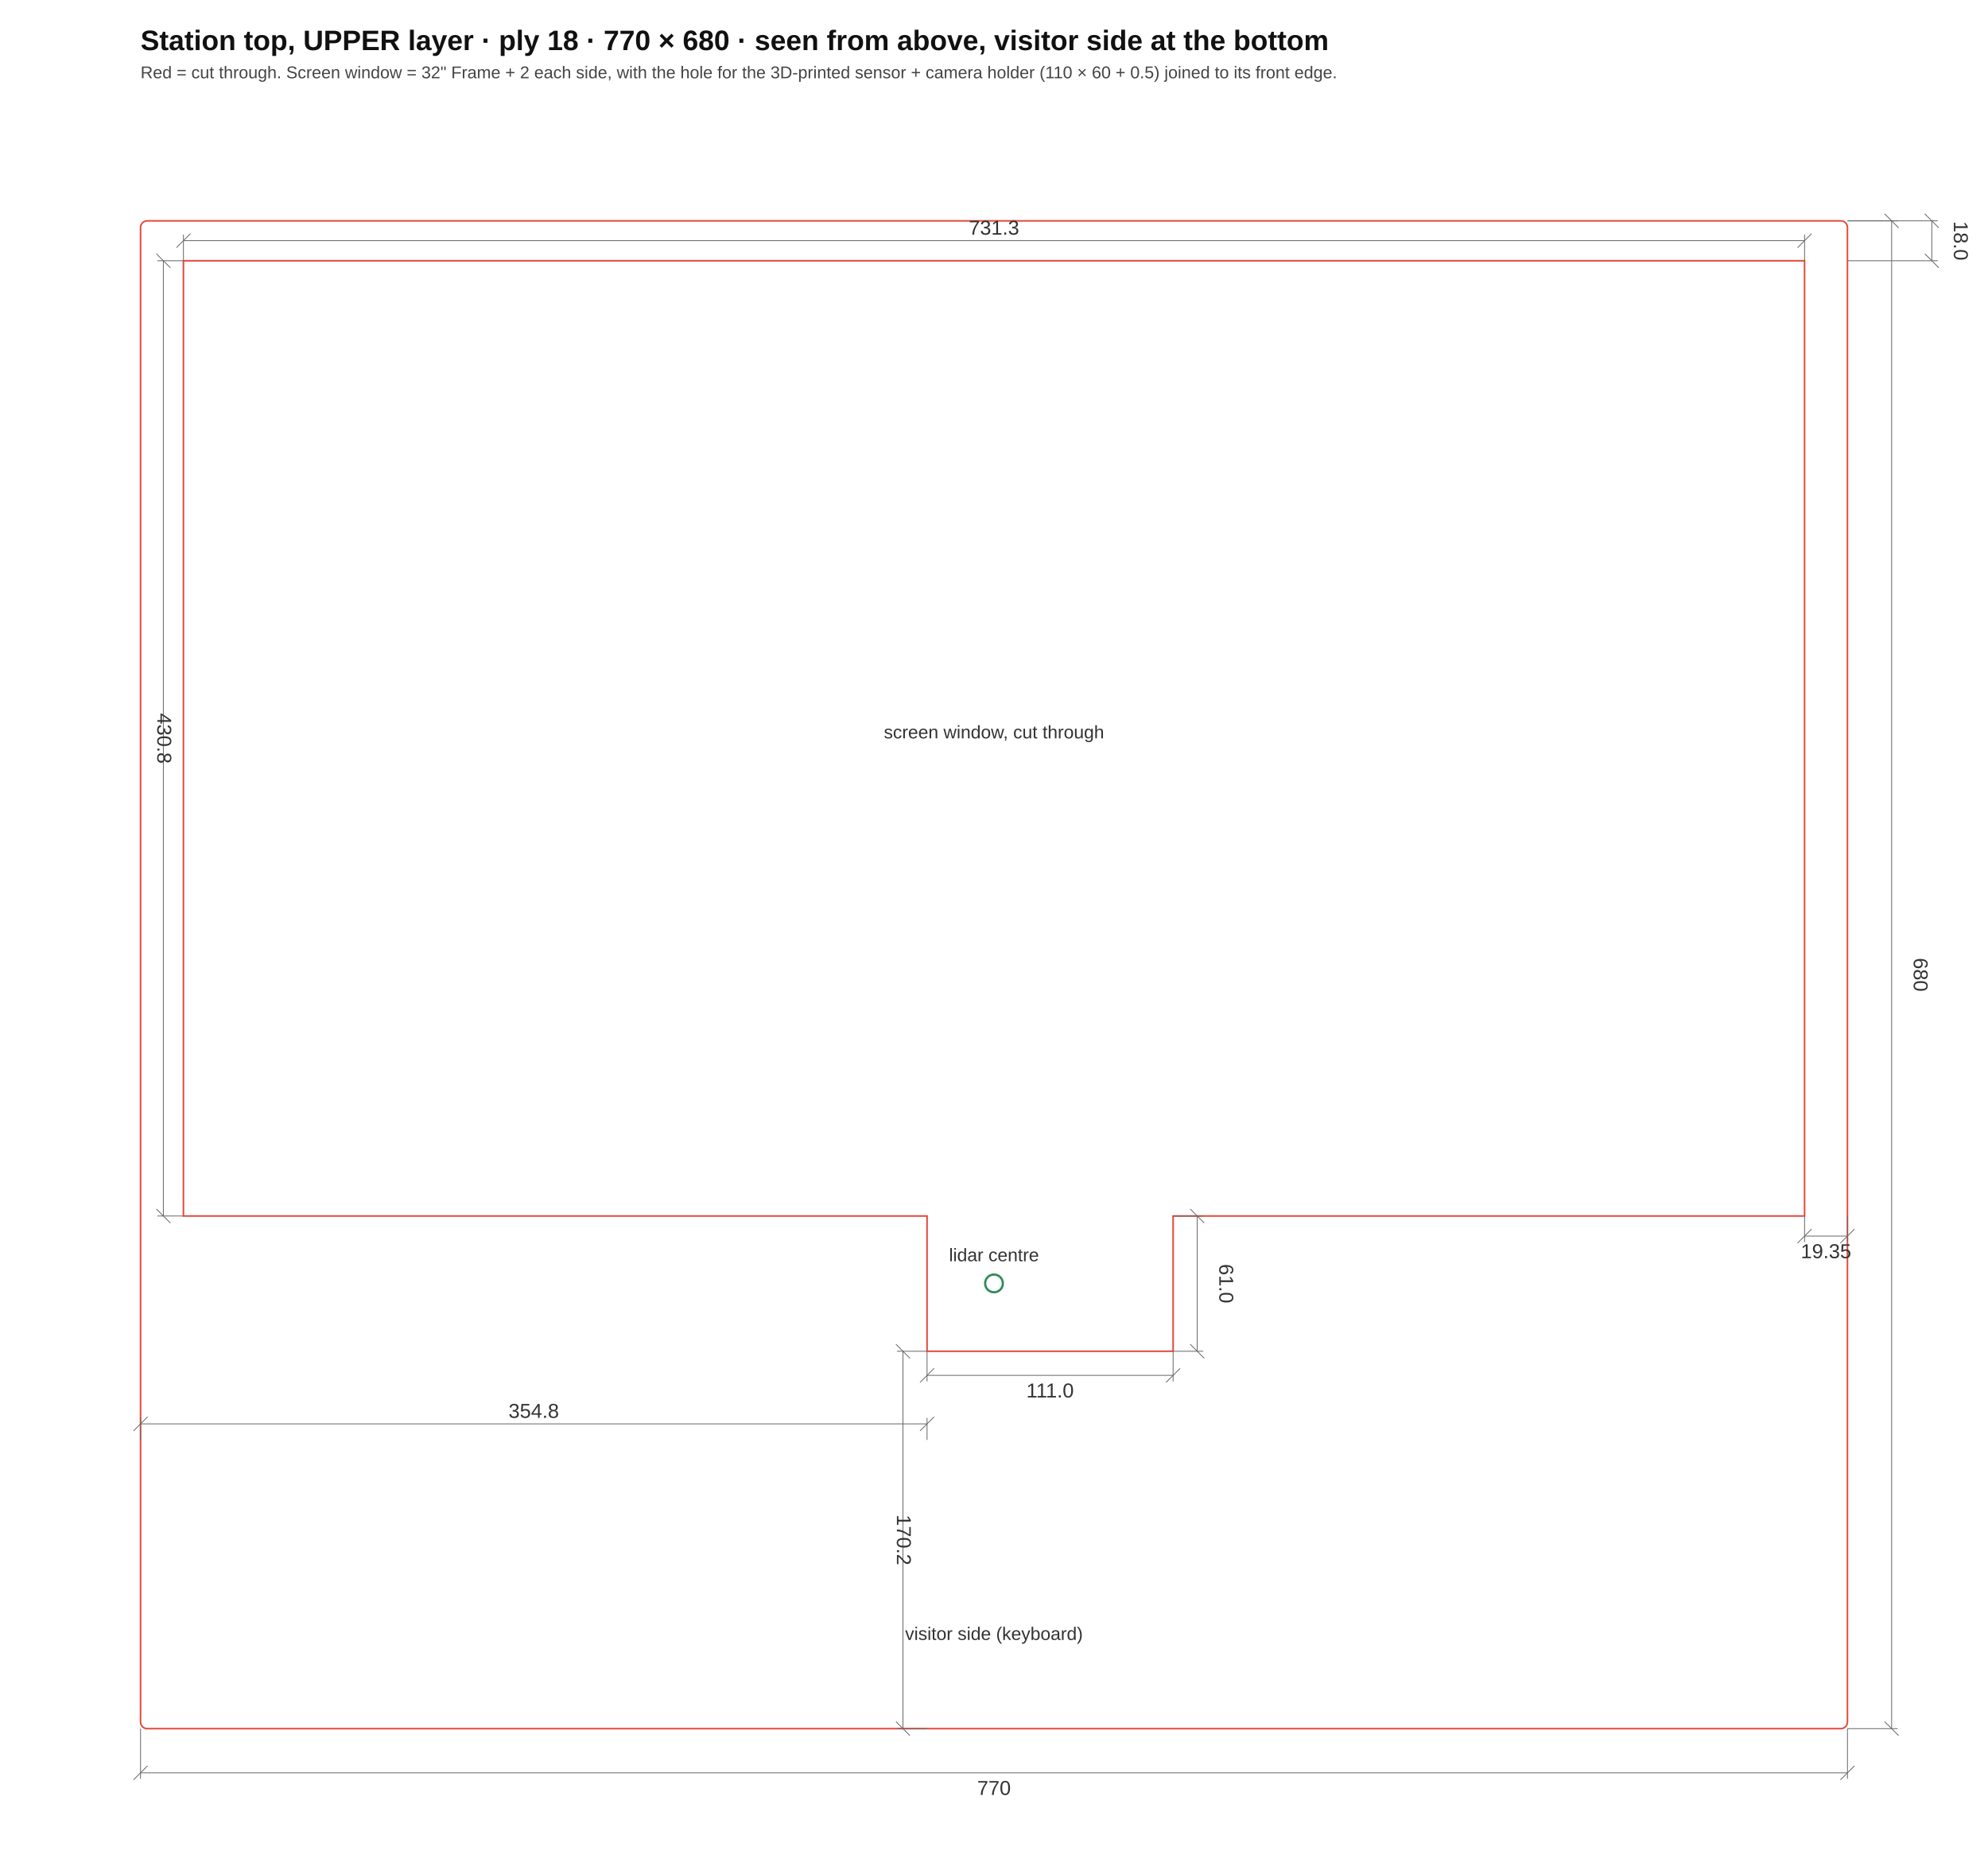
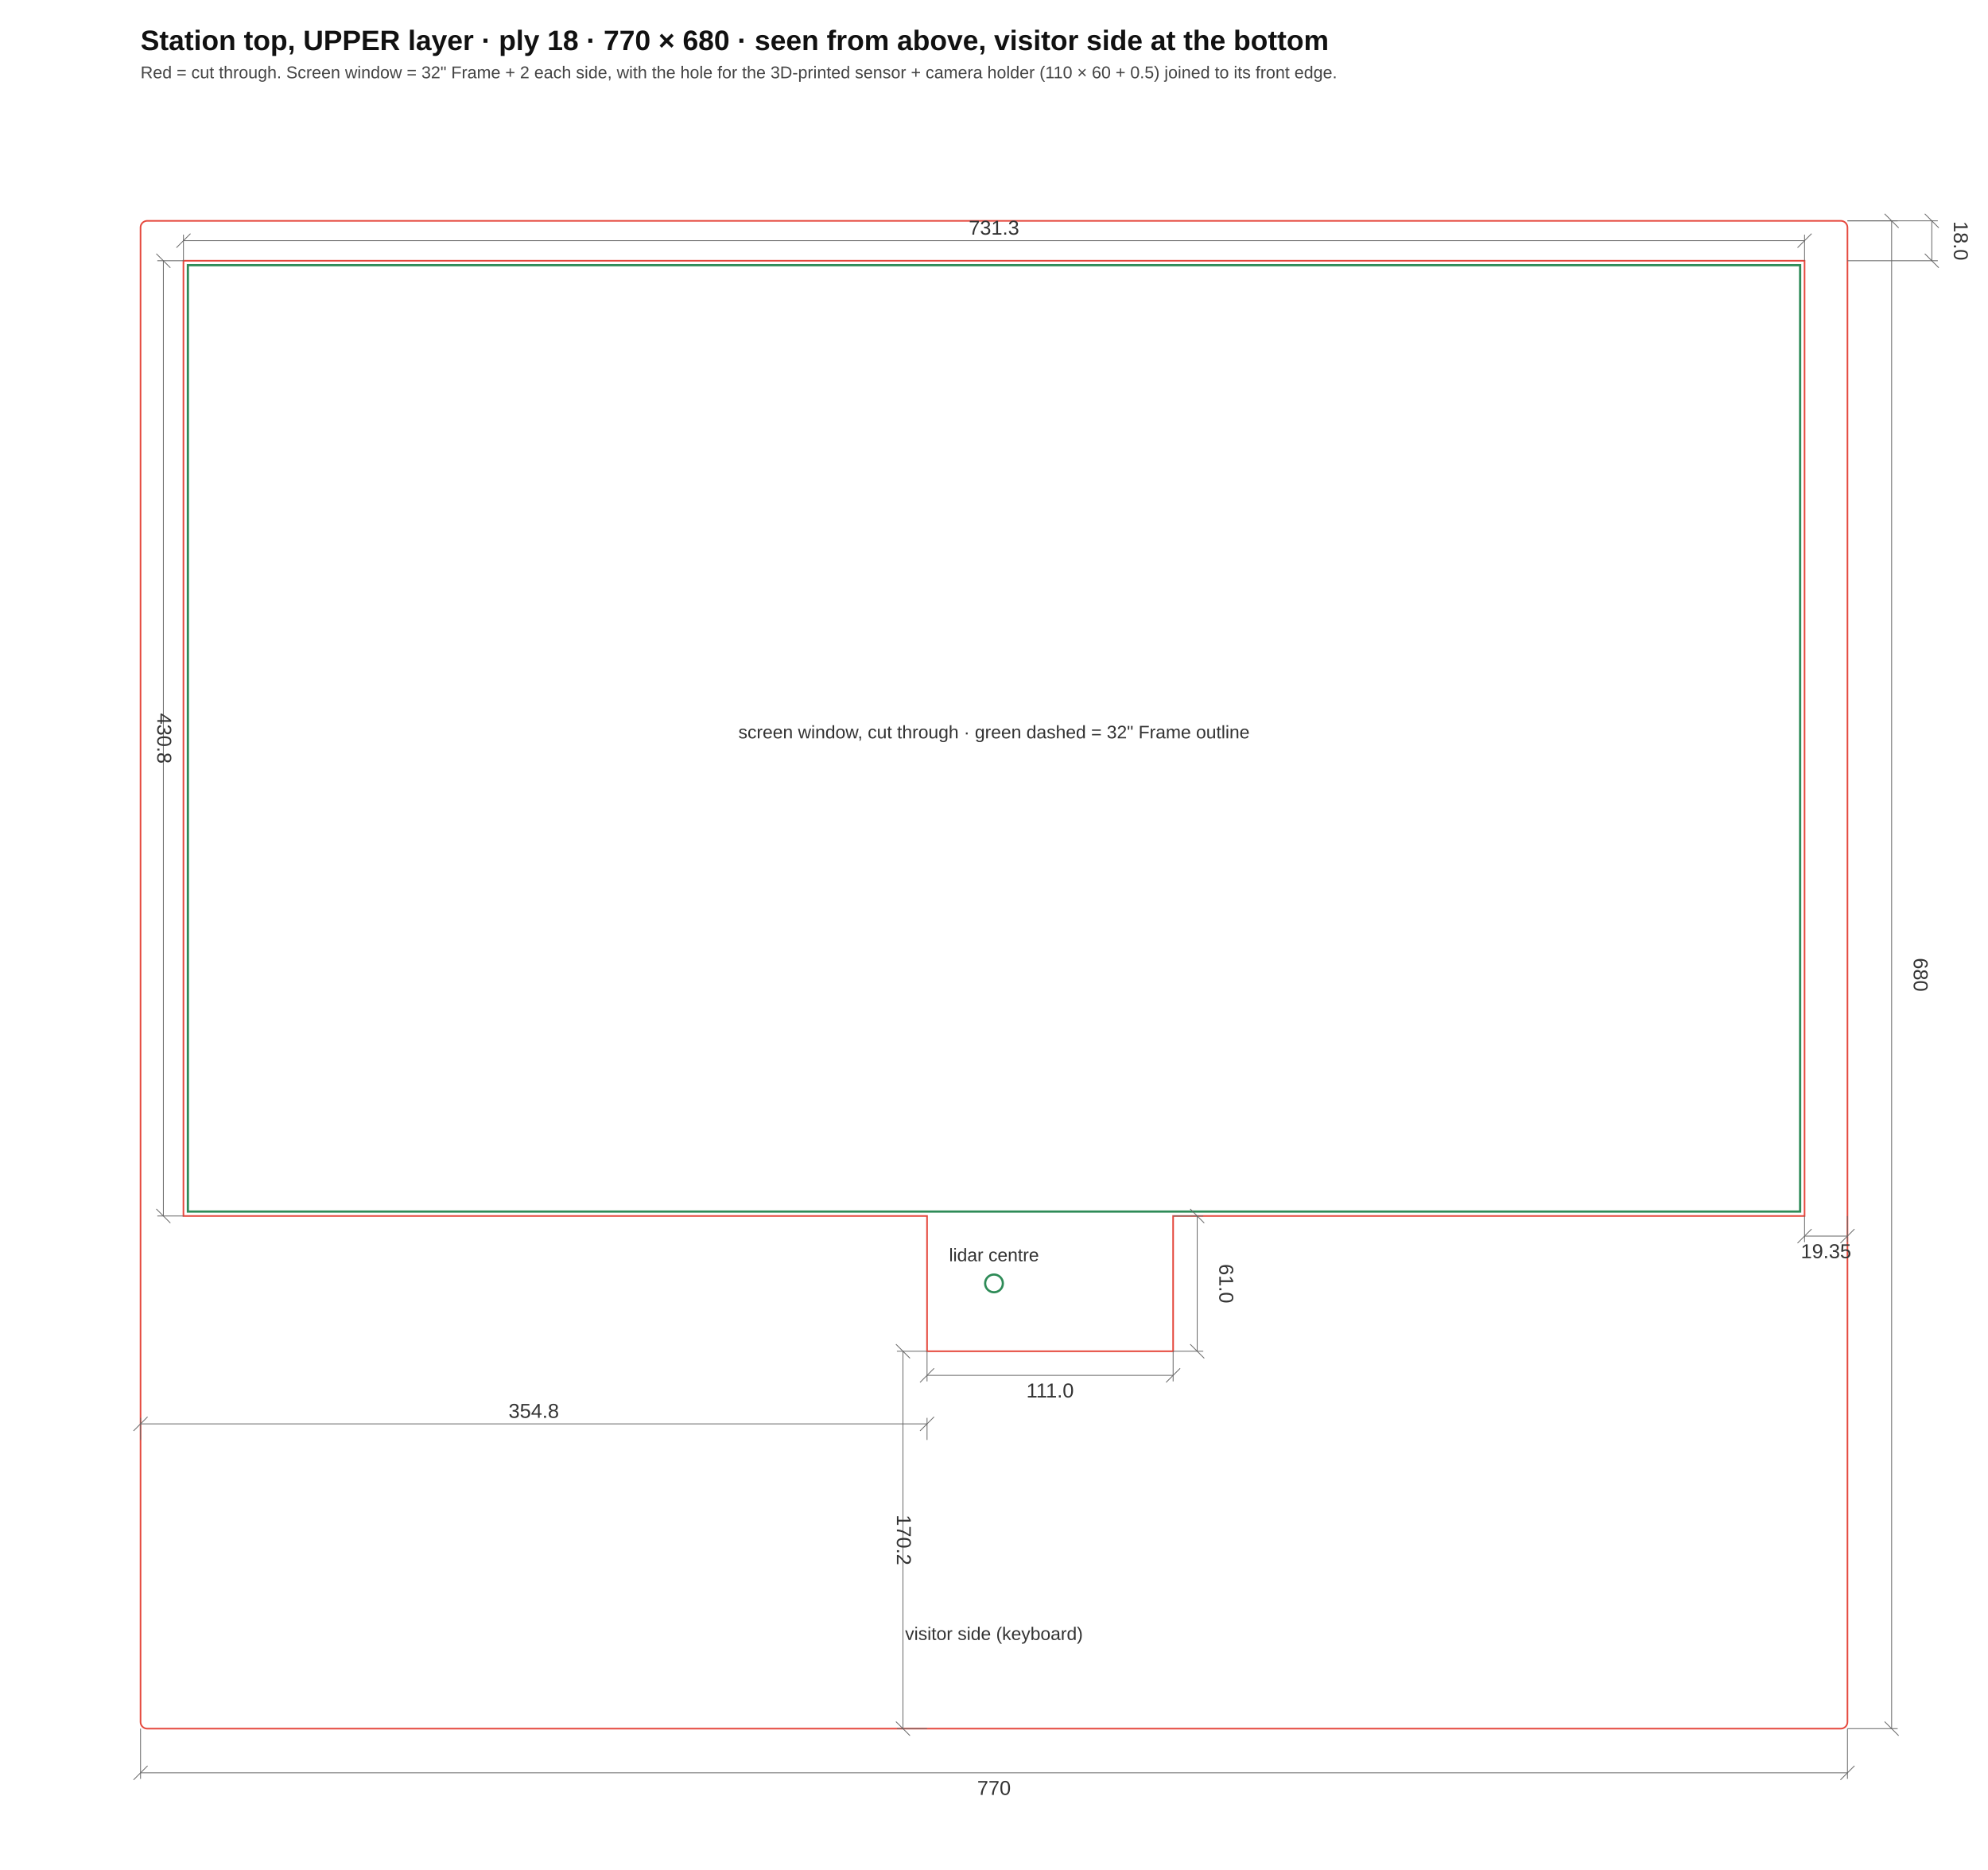
<svg xmlns="http://www.w3.org/2000/svg" width="896.8mm" height="843.1mm" viewBox="-63.4 -99.6 896.8 843.1">
  <g id="CUT_through" fill="none" stroke="#E5483D" stroke-width="0.72">
    <path d="M3.00 0.00H767.00A3 3 0 0 1 770.00 3.00V677.00A3 3 0 0 1 767.00 680.00H3.00A3 3 0 0 1 0.00 677.00V3.00A3 3 0 0 1 3.00 0.00Z" />
    <path d="M19.35 18.00L750.65 18.00L750.65 448.80L465.80 448.80L465.80 509.80L354.80 509.80L354.80 448.80L19.35 448.80Z" />
  </g>
  <g id="MARK_pencil_do_not_cut" fill="none" stroke="#2E8B57" stroke-width="{max(0.4, ts*0.05):.2f}" stroke-dasharray="{ts*0.8:.1f} {ts*0.4:.1f}">
    <path d="M381.00 479.20A4 4 0 1 0 389.00 479.20A4 4 0 1 0 381.00 479.20Z" />
+     <path d="M21.35 20.00H748.65V446.80H21.35Z" />
  </g>
  <g id="DIMENSIONS_do_not_cut" fill="none" stroke="#666" stroke-width="0.36" font-family="IBM Plex Sans, Arial, sans-serif" font-size="9.1">
    <path d="M0.00 680.00L0.00 702.65M770.00 680.00L770.00 702.65M0.00 699.93L770.00 699.93" />
    <path d="M-3.17 703.10L3.17 696.76" />
    <path d="M766.83 703.10L773.17 696.76" />
    <text x="385.00" y="709.89" fill="#333" stroke="none" text-anchor="middle" transform="rotate(0.00 385.00 709.89)">770</text>
    <path d="M770.00 680.00L792.65 680.00M770.00 0.00L792.65 0.00M789.93 680.00L789.93 0.00" />
    <path d="M793.10 683.17L786.76 676.83" />
    <path d="M793.10 3.17L786.76 -3.17" />
    <text x="799.89" y="340.00" fill="#333" stroke="none" text-anchor="middle" transform="rotate(90.00 799.89 340.00)">680</text>
    <path d="M19.35 18.00L19.35 6.22M750.65 18.00L750.65 6.22M19.35 8.94L750.65 8.94" />
    <path d="M16.18 12.11L22.52 5.77" />
    <path d="M747.48 12.11L753.82 5.77" />
    <text x="385.00" y="6.22" fill="#333" stroke="none" text-anchor="middle" transform="rotate(0.00 385.00 6.22)">731.3</text>
    <path d="M19.35 448.80L7.57 448.80M19.35 18.00L7.57 18.00M10.29 448.80L10.29 18.00" />
    <path d="M13.46 451.97L7.12 445.63" />
    <path d="M13.46 21.17L7.12 14.83" />
    <text x="7.57" y="233.40" fill="#333" stroke="none" text-anchor="middle" transform="rotate(90.00 7.57 233.40)">430.8</text>
    <path d="M750.65 448.80L750.65 460.58M770.00 448.80L770.00 460.58M750.65 457.86L770.00 457.86" />
    <path d="M747.48 461.03L753.82 454.69" />
    <path d="M766.83 461.03L773.17 454.69" />
    <text x="760.33" y="467.82" fill="#333" stroke="none" text-anchor="middle" transform="rotate(0.00 760.33 467.82)">19.35</text>
    <path d="M770.00 18.00L810.76 18.00M770.00 0.00L810.76 0.00M808.05 18.00L808.05 0.00" />
    <path d="M811.22 21.17L804.88 14.83" />
    <path d="M811.22 3.17L804.88 -3.17" />
    <text x="818.01" y="9.00" fill="#333" stroke="none" text-anchor="middle" transform="rotate(90.00 818.01 9.00)">18.0</text>
    <path d="M354.80 680.00L341.21 680.00M354.80 509.80L341.21 509.80M343.93 680.00L343.93 509.80" />
    <path d="M347.10 683.17L340.76 676.83" />
    <path d="M347.10 512.97L340.76 506.63" />
    <text x="341.21" y="594.90" fill="#333" stroke="none" text-anchor="middle" transform="rotate(90.00 341.21 594.90)">170.2</text>
    <path d="M354.80 509.80L354.80 523.39M465.80 509.80L465.80 523.39M354.80 520.67L465.80 520.67" />
    <path d="M351.63 523.84L357.97 517.50" />
    <path d="M462.63 523.84L468.97 517.50" />
    <text x="410.30" y="530.64" fill="#333" stroke="none" text-anchor="middle" transform="rotate(0.00 410.30 530.64)">111.0</text>
    <path d="M465.80 509.80L479.39 509.80M465.80 448.80L479.39 448.80M476.67 509.80L476.67 448.80" />
    <path d="M479.84 512.97L473.50 506.63" />
    <path d="M479.84 451.97L473.50 445.63" />
    <text x="486.64" y="479.30" fill="#333" stroke="none" text-anchor="middle" transform="rotate(90.00 486.64 479.30)">61.0</text>
    <path d="M0.00 549.80L0.00 539.84M354.80 549.80L354.80 539.84M0.00 542.55L354.80 542.55" />
    <path d="M-3.17 545.72L3.17 539.38" />
    <path d="M351.63 545.72L357.97 539.38" />
    <text x="177.40" y="539.84" fill="#333" stroke="none" text-anchor="middle" transform="rotate(0.00 177.40 539.84)">354.8</text>
    <text x="385.00" y="469.20" fill="#333" stroke="none" font-size="8.2" text-anchor="middle">lidar centre</text>
-     <text x="385.00" y="233.40" fill="#333" stroke="none" font-size="8.2" text-anchor="middle">screen window, cut through</text>
+     <text x="385.00" y="233.40" fill="#333" stroke="none" font-size="8.2" text-anchor="middle">screen window, cut through · green dashed = 32" Frame outline</text>
    <text x="385.00" y="640.00" fill="#333" stroke="none" font-size="8.2" text-anchor="middle">visitor side (keyboard)</text>
    <text x="0" y="-77.0" fill="#111" stroke="none" font-size="12.7" font-weight="700">Station top, UPPER layer · ply 18 · 770 × 680 · seen from above, visitor side at the bottom</text>
    <text x="0" y="-64.3" fill="#444" stroke="none" font-size="7.7">Red = cut through. Screen window = 32" Frame + 2 each side, with the hole for the 3D-printed sensor + camera holder (110 × 60 + 0.5) joined to its front edge.</text>
  </g>
</svg>
